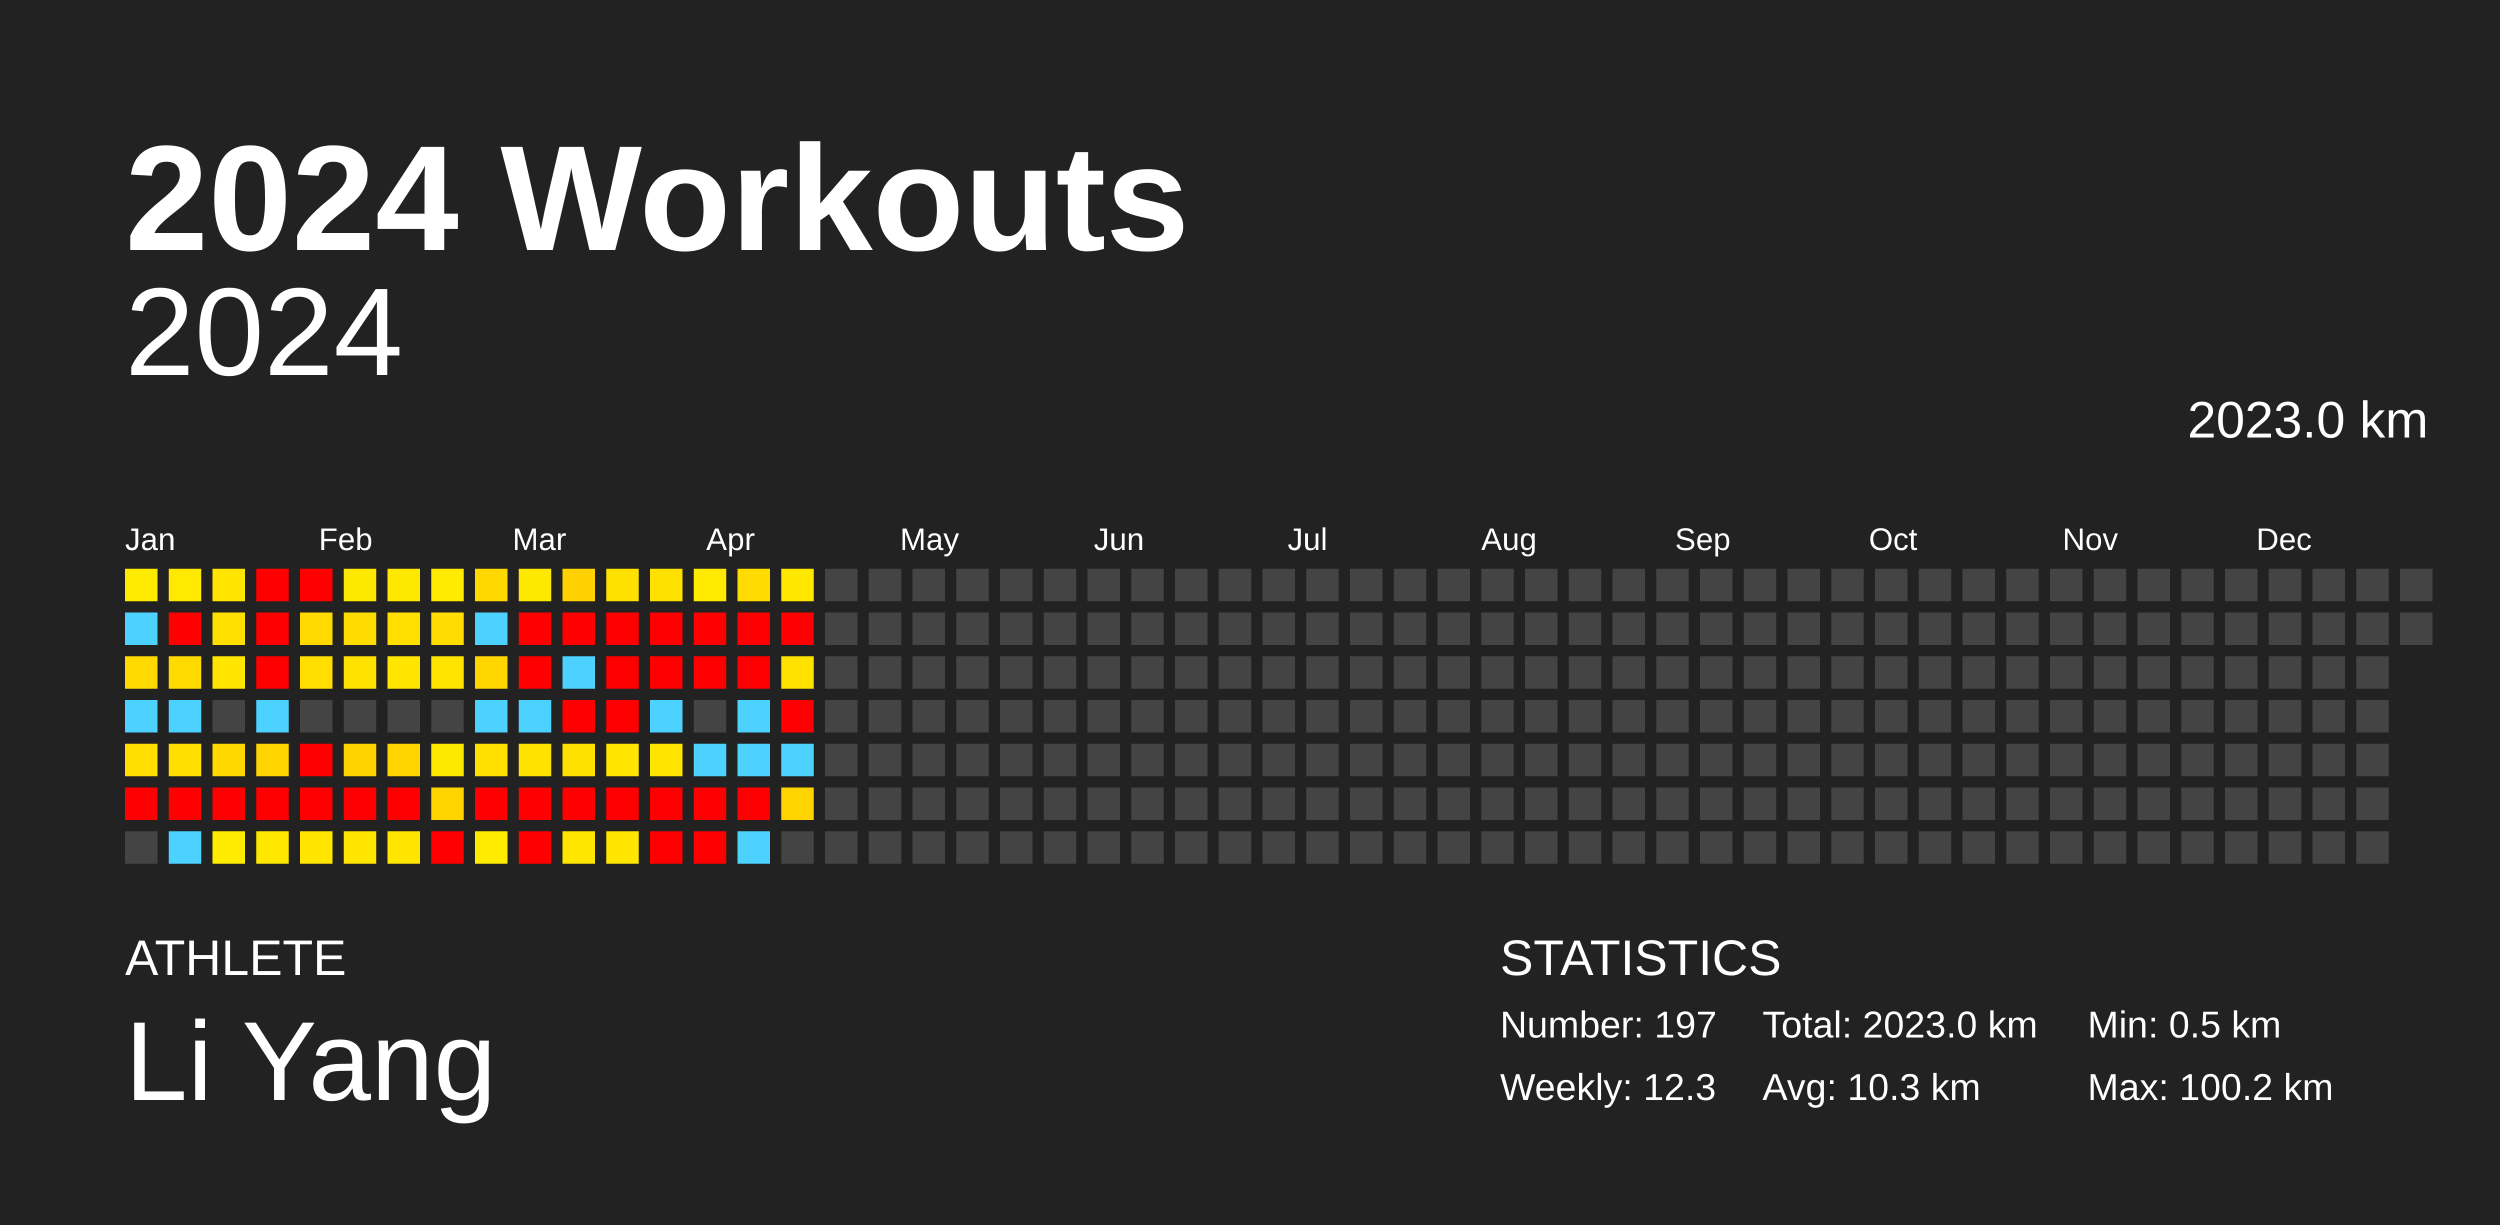
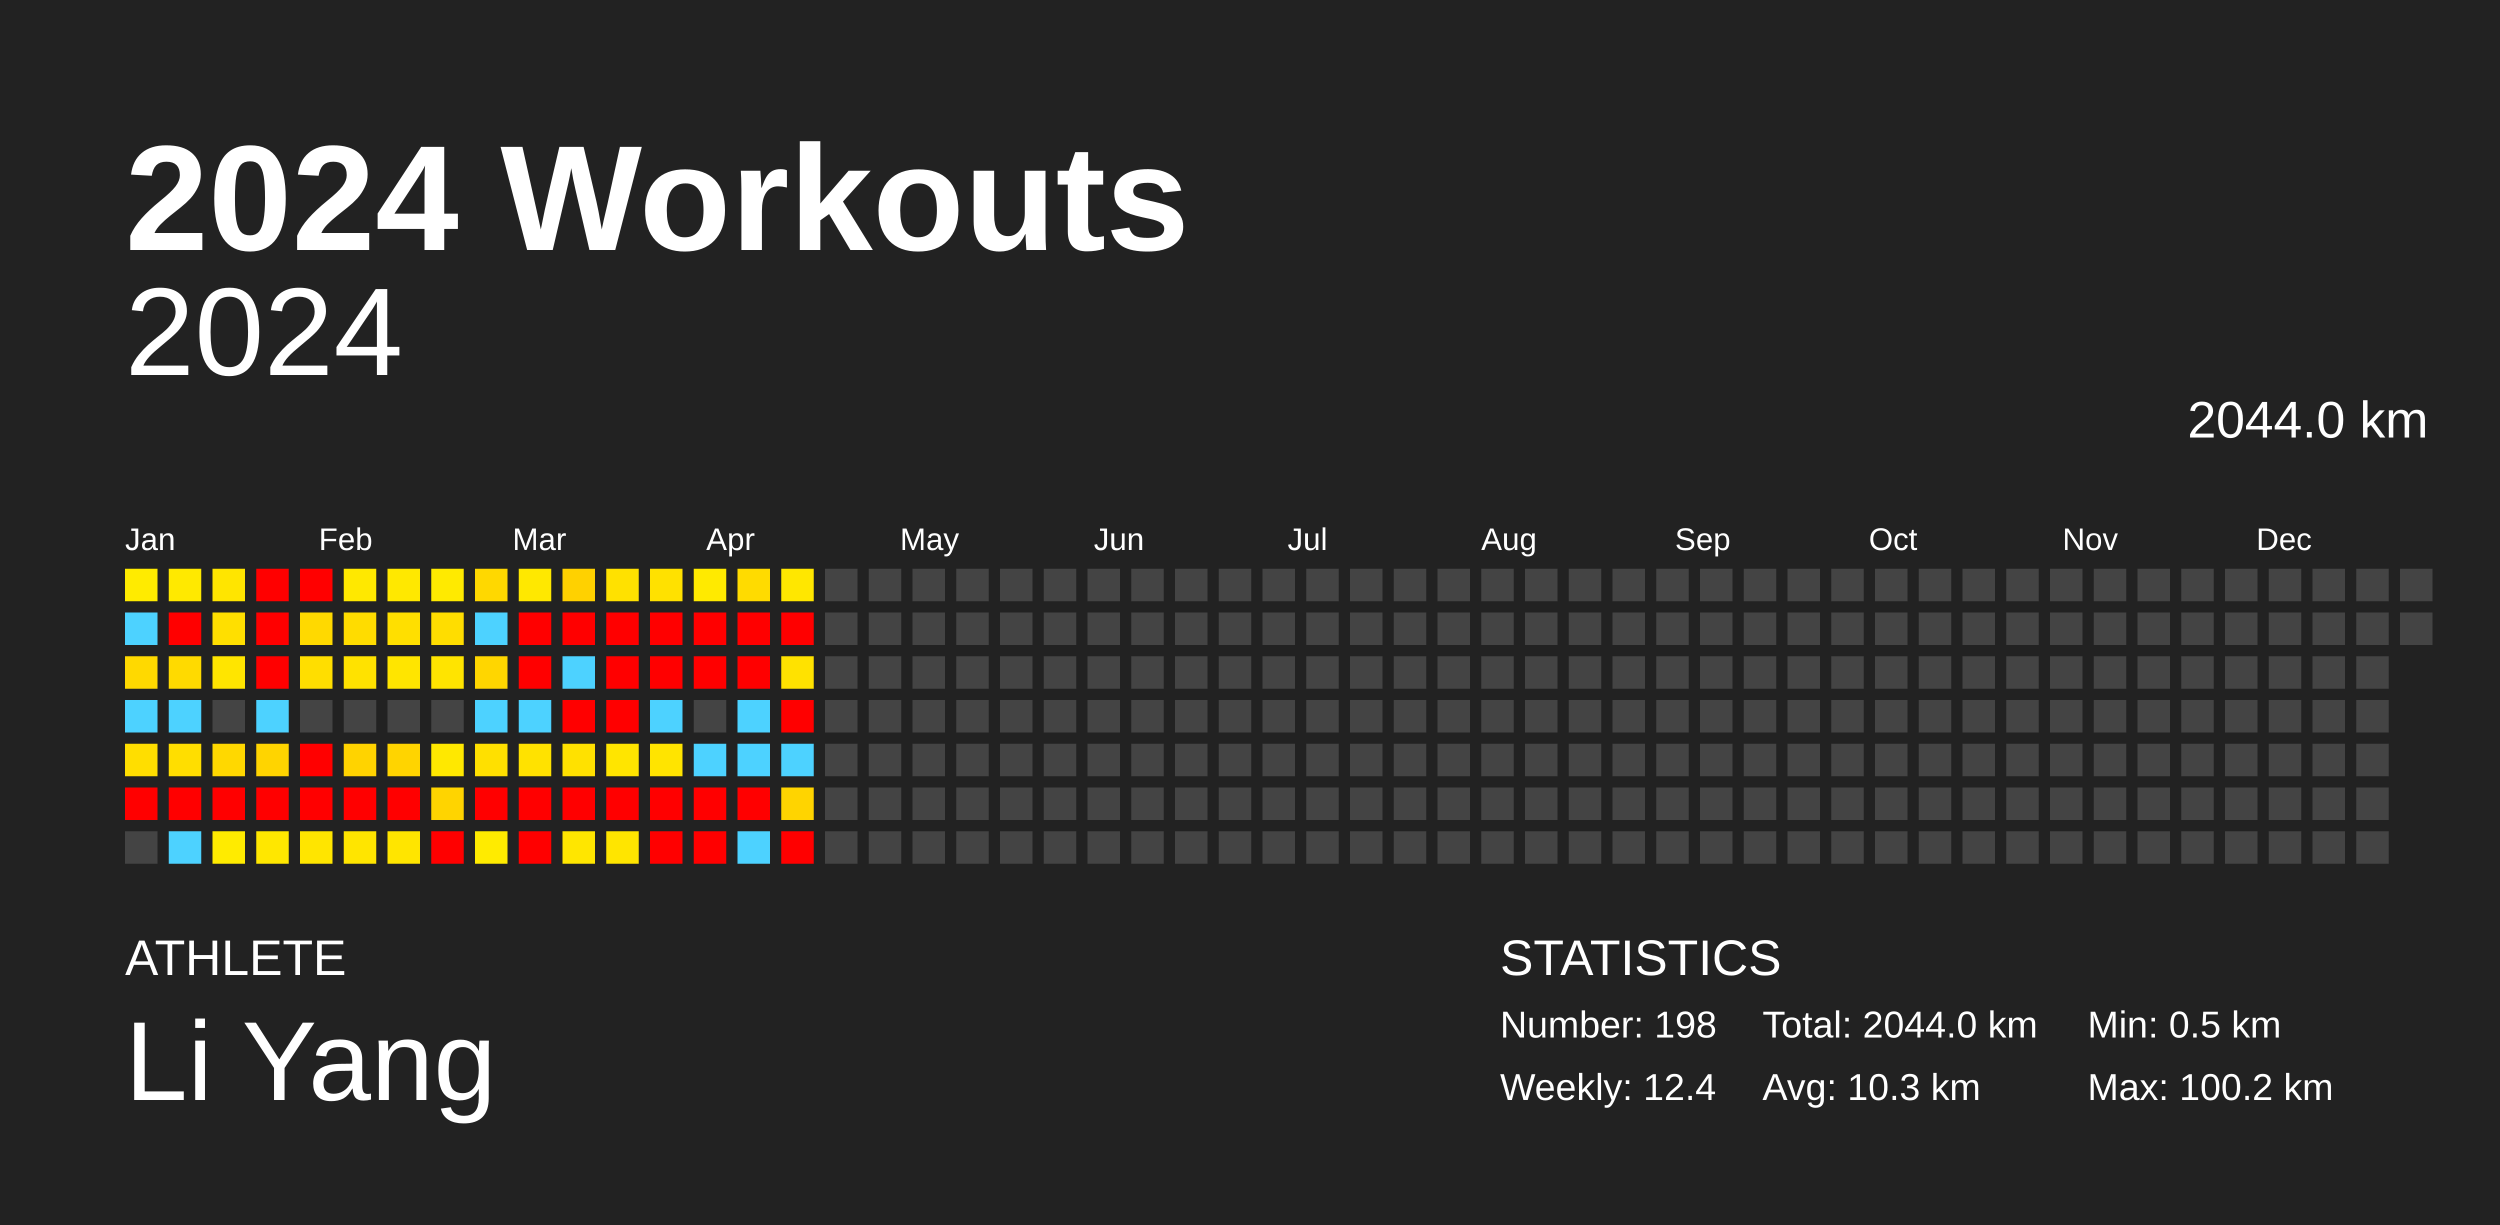
<svg xmlns="http://www.w3.org/2000/svg" baseProfile="full" height="98mm" version="1.1" viewBox="0,0,200,98" width="200mm">
  <defs />
  <rect fill="#222222" height="98" width="200" x="0" y="0" />
  <text fill="#FFFFFF" style="font-size:12px; font-family:Arial; font-weight:bold;" x="10" y="20">2024 Workouts</text>
  <text fill="#FFFFFF" style="font-size:4px; font-family:Arial" x="10" y="78">ATHLETE</text>
  <text fill="#FFFFFF" style="font-size:9px; font-family:Arial" x="10" y="88">Li Yang</text>
  <text fill="#FFFFFF" style="font-size:4px; font-family:Arial" x="120" y="78">STATISTICS</text>
-   <text fill="#FFFFFF" style="font-size:3px; font-family:Arial" x="120" y="83">Number: 197</text>
-   <text fill="#FFFFFF" style="font-size:3px; font-family:Arial" x="120" y="88">Weekly: 12.3</text>
-   <text fill="#FFFFFF" style="font-size:3px; font-family:Arial" x="141" y="83">Total: 2023.0 km</text>
+   <text fill="#FFFFFF" style="font-size:3px; font-family:Arial" x="120" y="83">Number: 198</text>
+   <text fill="#FFFFFF" style="font-size:3px; font-family:Arial" x="120" y="88">Weekly: 12.4</text>
+   <text fill="#FFFFFF" style="font-size:3px; font-family:Arial" x="141" y="83">Total: 2044.0 km</text>
  <text fill="#FFFFFF" style="font-size:3px; font-family:Arial" x="141" y="88">Avg: 10.3 km</text>
  <text fill="#FFFFFF" style="font-size:3px; font-family:Arial" x="167" y="83">Min: 0.5 km</text>
  <text fill="#FFFFFF" style="font-size:3px; font-family:Arial" x="167" y="88">Max: 100.2 km</text>
  <text alignment-baseline="hanging" fill="#FFFFFF" style="font-size:10.0px; font-family:Arial;" x="10" y="30">2024</text>
-   <text alignment-baseline="hanging" fill="#FFFFFF" style="font-size:4.125px; font-family:Arial;" x="175" y="35">2023.0 km</text>
+   <text alignment-baseline="hanging" fill="#FFFFFF" style="font-size:4.125px; font-family:Arial;" x="175" y="35">2044.0 km</text>
  <text fill="#FFFFFF" style="font-size:2.5px; font-family:Arial" x="10.0" y="44">Jan</text>
  <text fill="#FFFFFF" style="font-size:2.5px; font-family:Arial" x="25.5" y="44">Feb</text>
  <text fill="#FFFFFF" style="font-size:2.5px; font-family:Arial" x="41.0" y="44">Mar</text>
  <text fill="#FFFFFF" style="font-size:2.5px; font-family:Arial" x="56.5" y="44">Apr</text>
  <text fill="#FFFFFF" style="font-size:2.5px; font-family:Arial" x="72.0" y="44">May</text>
  <text fill="#FFFFFF" style="font-size:2.5px; font-family:Arial" x="87.5" y="44">Jun</text>
  <text fill="#FFFFFF" style="font-size:2.5px; font-family:Arial" x="103.0" y="44">Jul</text>
  <text fill="#FFFFFF" style="font-size:2.5px; font-family:Arial" x="118.5" y="44">Aug</text>
  <text fill="#FFFFFF" style="font-size:2.5px; font-family:Arial" x="134.0" y="44">Sep</text>
  <text fill="#FFFFFF" style="font-size:2.5px; font-family:Arial" x="149.5" y="44">Oct</text>
  <text fill="#FFFFFF" style="font-size:2.5px; font-family:Arial" x="165.0" y="44">Nov</text>
  <text fill="#FFFFFF" style="font-size:2.5px; font-family:Arial" x="180.5" y="44">Dec</text>
  <rect fill="#ffeb00" height="2.6" width="2.6" x="10.0" y="45.5" />
  <rect fill="#4dd2ff" height="2.6" width="2.6" x="10.0" y="49.0" />
  <rect fill="#ffd900" height="2.6" width="2.6" x="10.0" y="52.5" />
  <rect fill="#4dd2ff" height="2.6" width="2.6" x="10.0" y="56.0" />
  <rect fill="#ffde00" height="2.6" width="2.6" x="10.0" y="59.5" />
  <rect fill="red" height="2.6" width="2.6" x="10.0" y="63.0" />
  <rect fill="#444444" height="2.6" width="2.6" x="10.0" y="66.5" />
  <rect fill="#ffe900" height="2.6" width="2.6" x="13.5" y="45.5" />
  <rect fill="red" height="2.6" width="2.6" x="13.5" y="49.0" />
  <rect fill="#ffda00" height="2.6" width="2.6" x="13.5" y="52.5" />
  <rect fill="#4dd2ff" height="2.6" width="2.6" x="13.5" y="56.0" />
  <rect fill="#ffde00" height="2.6" width="2.6" x="13.5" y="59.5" />
  <rect fill="red" height="2.6" width="2.6" x="13.5" y="63.0" />
  <rect fill="#4dd2ff" height="2.6" width="2.6" x="13.5" y="66.5" />
  <rect fill="#ffe500" height="2.6" width="2.6" x="17.0" y="45.5" />
  <rect fill="#ffdf00" height="2.6" width="2.6" x="17.0" y="49.0" />
  <rect fill="#ffe500" height="2.6" width="2.6" x="17.0" y="52.5" />
  <rect fill="#444444" height="2.6" width="2.6" x="17.0" y="56.0" />
  <rect fill="#ffd800" height="2.6" width="2.6" x="17.0" y="59.5" />
  <rect fill="red" height="2.6" width="2.6" x="17.0" y="63.0" />
  <rect fill="#ffeb00" height="2.6" width="2.6" x="17.0" y="66.5" />
  <rect fill="red" height="2.6" width="2.6" x="20.5" y="45.5" />
  <rect fill="red" height="2.6" width="2.6" x="20.5" y="49.0" />
  <rect fill="red" height="2.6" width="2.6" x="20.5" y="52.5" />
  <rect fill="#4dd2ff" height="2.6" width="2.6" x="20.5" y="56.0" />
  <rect fill="#ffd400" height="2.6" width="2.6" x="20.5" y="59.5" />
  <rect fill="red" height="2.6" width="2.6" x="20.5" y="63.0" />
  <rect fill="#ffe700" height="2.6" width="2.6" x="20.5" y="66.5" />
  <rect fill="red" height="2.6" width="2.6" x="24.0" y="45.5" />
  <rect fill="#ffd900" height="2.6" width="2.6" x="24.0" y="49.0" />
  <rect fill="#ffde00" height="2.6" width="2.6" x="24.0" y="52.5" />
  <rect fill="#444444" height="2.6" width="2.6" x="24.0" y="56.0" />
  <rect fill="red" height="2.6" width="2.6" x="24.0" y="59.5" />
  <rect fill="red" height="2.6" width="2.6" x="24.0" y="63.0" />
  <rect fill="#ffe500" height="2.6" width="2.6" x="24.0" y="66.5" />
  <rect fill="#ffe800" height="2.6" width="2.6" x="27.5" y="45.5" />
  <rect fill="#ffdc00" height="2.6" width="2.6" x="27.5" y="49.0" />
  <rect fill="#ffe200" height="2.6" width="2.6" x="27.5" y="52.5" />
  <rect fill="#444444" height="2.6" width="2.6" x="27.5" y="56.0" />
  <rect fill="#ffd300" height="2.6" width="2.6" x="27.5" y="59.5" />
  <rect fill="red" height="2.6" width="2.6" x="27.5" y="63.0" />
  <rect fill="#ffe500" height="2.6" width="2.6" x="27.5" y="66.5" />
  <rect fill="#ffe800" height="2.6" width="2.6" x="31.0" y="45.5" />
  <rect fill="#ffdf00" height="2.6" width="2.6" x="31.0" y="49.0" />
  <rect fill="#ffe500" height="2.6" width="2.6" x="31.0" y="52.5" />
  <rect fill="#444444" height="2.6" width="2.6" x="31.0" y="56.0" />
  <rect fill="#ffd400" height="2.6" width="2.6" x="31.0" y="59.5" />
  <rect fill="red" height="2.6" width="2.6" x="31.0" y="63.0" />
  <rect fill="#ffe500" height="2.6" width="2.6" x="31.0" y="66.5" />
  <rect fill="#ffea00" height="2.6" width="2.6" x="34.5" y="45.5" />
  <rect fill="#ffdd00" height="2.6" width="2.6" x="34.5" y="49.0" />
  <rect fill="#ffe400" height="2.6" width="2.6" x="34.5" y="52.5" />
  <rect fill="#444444" height="2.6" width="2.6" x="34.5" y="56.0" />
  <rect fill="#ffe800" height="2.6" width="2.6" x="34.5" y="59.5" />
  <rect fill="#ffd400" height="2.6" width="2.6" x="34.5" y="63.0" />
  <rect fill="red" height="2.6" width="2.6" x="34.5" y="66.5" />
  <rect fill="#ffd800" height="2.6" width="2.6" x="38.0" y="45.5" />
  <rect fill="#4dd2ff" height="2.6" width="2.6" x="38.0" y="49.0" />
  <rect fill="#ffd600" height="2.6" width="2.6" x="38.0" y="52.5" />
  <rect fill="#4dd2ff" height="2.6" width="2.6" x="38.0" y="56.0" />
  <rect fill="#ffe000" height="2.6" width="2.6" x="38.0" y="59.5" />
  <rect fill="red" height="2.6" width="2.6" x="38.0" y="63.0" />
  <rect fill="#ffeb00" height="2.6" width="2.6" x="38.0" y="66.5" />
  <rect fill="#ffe800" height="2.6" width="2.6" x="41.5" y="45.5" />
  <rect fill="red" height="2.6" width="2.6" x="41.5" y="49.0" />
  <rect fill="red" height="2.6" width="2.6" x="41.5" y="52.5" />
  <rect fill="#4dd2ff" height="2.6" width="2.6" x="41.5" y="56.0" />
  <rect fill="#ffe200" height="2.6" width="2.6" x="41.5" y="59.5" />
  <rect fill="red" height="2.6" width="2.6" x="41.5" y="63.0" />
  <rect fill="red" height="2.6" width="2.6" x="41.5" y="66.5" />
  <rect fill="#ffd100" height="2.6" width="2.6" x="45.0" y="45.5" />
  <rect fill="red" height="2.6" width="2.6" x="45.0" y="49.0" />
  <rect fill="#4dd2ff" height="2.6" width="2.6" x="45.0" y="52.5" />
  <rect fill="red" height="2.6" width="2.6" x="45.0" y="56.0" />
  <rect fill="#ffe100" height="2.6" width="2.6" x="45.0" y="59.5" />
  <rect fill="red" height="2.6" width="2.6" x="45.0" y="63.0" />
  <rect fill="#ffe600" height="2.6" width="2.6" x="45.0" y="66.5" />
  <rect fill="#ffe100" height="2.6" width="2.6" x="48.5" y="45.5" />
  <rect fill="red" height="2.6" width="2.6" x="48.5" y="49.0" />
  <rect fill="red" height="2.6" width="2.6" x="48.5" y="52.5" />
  <rect fill="red" height="2.6" width="2.6" x="48.5" y="56.0" />
  <rect fill="#ffe500" height="2.6" width="2.6" x="48.5" y="59.5" />
  <rect fill="red" height="2.6" width="2.6" x="48.5" y="63.0" />
  <rect fill="#ffe500" height="2.6" width="2.6" x="48.5" y="66.5" />
  <rect fill="#ffe100" height="2.6" width="2.6" x="52.0" y="45.5" />
  <rect fill="red" height="2.6" width="2.6" x="52.0" y="49.0" />
  <rect fill="red" height="2.6" width="2.6" x="52.0" y="52.5" />
  <rect fill="#4dd2ff" height="2.6" width="2.6" x="52.0" y="56.0" />
  <rect fill="#ffe400" height="2.6" width="2.6" x="52.0" y="59.5" />
  <rect fill="red" height="2.6" width="2.6" x="52.0" y="63.0" />
  <rect fill="red" height="2.6" width="2.6" x="52.0" y="66.5" />
  <rect fill="#ffea00" height="2.6" width="2.6" x="55.5" y="45.5" />
  <rect fill="red" height="2.6" width="2.6" x="55.5" y="49.0" />
  <rect fill="red" height="2.6" width="2.6" x="55.5" y="52.5" />
  <rect fill="#444444" height="2.6" width="2.6" x="55.5" y="56.0" />
  <rect fill="#4dd2ff" height="2.6" width="2.6" x="55.5" y="59.5" />
  <rect fill="red" height="2.6" width="2.6" x="55.5" y="63.0" />
  <rect fill="red" height="2.6" width="2.6" x="55.5" y="66.5" />
  <rect fill="#ffdb00" height="2.6" width="2.6" x="59.0" y="45.5" />
  <rect fill="red" height="2.6" width="2.6" x="59.0" y="49.0" />
  <rect fill="red" height="2.6" width="2.6" x="59.0" y="52.5" />
  <rect fill="#4dd2ff" height="2.6" width="2.6" x="59.0" y="56.0" />
  <rect fill="#4dd2ff" height="2.6" width="2.6" x="59.0" y="59.5" />
  <rect fill="red" height="2.6" width="2.6" x="59.0" y="63.0" />
  <rect fill="#4dd2ff" height="2.6" width="2.6" x="59.0" y="66.5" />
  <rect fill="#ffe700" height="2.6" width="2.6" x="62.5" y="45.5" />
  <rect fill="red" height="2.6" width="2.6" x="62.5" y="49.0" />
  <rect fill="#ffe200" height="2.6" width="2.6" x="62.5" y="52.5" />
  <rect fill="red" height="2.6" width="2.6" x="62.5" y="56.0" />
  <rect fill="#4dd2ff" height="2.6" width="2.6" x="62.5" y="59.5" />
  <rect fill="#ffd400" height="2.6" width="2.6" x="62.5" y="63.0" />
-   <rect fill="#444444" height="2.6" width="2.6" x="62.5" y="66.5" />
+   <rect fill="red" height="2.6" width="2.6" x="62.5" y="66.5" />
  <rect fill="#444444" height="2.6" width="2.6" x="66.0" y="45.5" />
  <rect fill="#444444" height="2.6" width="2.6" x="66.0" y="49.0" />
  <rect fill="#444444" height="2.6" width="2.6" x="66.0" y="52.5" />
  <rect fill="#444444" height="2.6" width="2.6" x="66.0" y="56.0" />
  <rect fill="#444444" height="2.6" width="2.6" x="66.0" y="59.5" />
  <rect fill="#444444" height="2.6" width="2.6" x="66.0" y="63.0" />
  <rect fill="#444444" height="2.6" width="2.6" x="66.0" y="66.5" />
  <rect fill="#444444" height="2.6" width="2.6" x="69.5" y="45.5" />
  <rect fill="#444444" height="2.6" width="2.6" x="69.5" y="49.0" />
  <rect fill="#444444" height="2.6" width="2.6" x="69.5" y="52.5" />
  <rect fill="#444444" height="2.6" width="2.6" x="69.5" y="56.0" />
  <rect fill="#444444" height="2.6" width="2.6" x="69.5" y="59.5" />
  <rect fill="#444444" height="2.6" width="2.6" x="69.5" y="63.0" />
  <rect fill="#444444" height="2.6" width="2.6" x="69.5" y="66.5" />
  <rect fill="#444444" height="2.6" width="2.6" x="73.0" y="45.5" />
  <rect fill="#444444" height="2.6" width="2.6" x="73.0" y="49.0" />
  <rect fill="#444444" height="2.6" width="2.6" x="73.0" y="52.5" />
  <rect fill="#444444" height="2.6" width="2.6" x="73.0" y="56.0" />
  <rect fill="#444444" height="2.6" width="2.6" x="73.0" y="59.5" />
  <rect fill="#444444" height="2.6" width="2.6" x="73.0" y="63.0" />
  <rect fill="#444444" height="2.6" width="2.6" x="73.0" y="66.5" />
  <rect fill="#444444" height="2.6" width="2.6" x="76.5" y="45.5" />
  <rect fill="#444444" height="2.6" width="2.6" x="76.5" y="49.0" />
  <rect fill="#444444" height="2.6" width="2.6" x="76.5" y="52.5" />
  <rect fill="#444444" height="2.6" width="2.6" x="76.5" y="56.0" />
  <rect fill="#444444" height="2.6" width="2.6" x="76.5" y="59.5" />
  <rect fill="#444444" height="2.6" width="2.6" x="76.5" y="63.0" />
  <rect fill="#444444" height="2.6" width="2.6" x="76.5" y="66.5" />
  <rect fill="#444444" height="2.6" width="2.6" x="80.0" y="45.5" />
  <rect fill="#444444" height="2.6" width="2.6" x="80.0" y="49.0" />
  <rect fill="#444444" height="2.6" width="2.6" x="80.0" y="52.5" />
  <rect fill="#444444" height="2.6" width="2.6" x="80.0" y="56.0" />
  <rect fill="#444444" height="2.6" width="2.6" x="80.0" y="59.5" />
  <rect fill="#444444" height="2.6" width="2.6" x="80.0" y="63.0" />
  <rect fill="#444444" height="2.6" width="2.6" x="80.0" y="66.5" />
  <rect fill="#444444" height="2.6" width="2.6" x="83.5" y="45.5" />
  <rect fill="#444444" height="2.6" width="2.6" x="83.5" y="49.0" />
  <rect fill="#444444" height="2.6" width="2.6" x="83.5" y="52.5" />
  <rect fill="#444444" height="2.6" width="2.6" x="83.5" y="56.0" />
  <rect fill="#444444" height="2.6" width="2.6" x="83.5" y="59.5" />
  <rect fill="#444444" height="2.6" width="2.6" x="83.5" y="63.0" />
  <rect fill="#444444" height="2.6" width="2.6" x="83.5" y="66.5" />
  <rect fill="#444444" height="2.6" width="2.6" x="87.0" y="45.5" />
  <rect fill="#444444" height="2.6" width="2.6" x="87.0" y="49.0" />
  <rect fill="#444444" height="2.6" width="2.6" x="87.0" y="52.5" />
  <rect fill="#444444" height="2.6" width="2.6" x="87.0" y="56.0" />
  <rect fill="#444444" height="2.6" width="2.6" x="87.0" y="59.5" />
  <rect fill="#444444" height="2.6" width="2.6" x="87.0" y="63.0" />
  <rect fill="#444444" height="2.6" width="2.6" x="87.0" y="66.5" />
  <rect fill="#444444" height="2.6" width="2.6" x="90.5" y="45.5" />
  <rect fill="#444444" height="2.6" width="2.6" x="90.5" y="49.0" />
  <rect fill="#444444" height="2.6" width="2.6" x="90.5" y="52.5" />
  <rect fill="#444444" height="2.6" width="2.6" x="90.5" y="56.0" />
  <rect fill="#444444" height="2.6" width="2.6" x="90.5" y="59.5" />
  <rect fill="#444444" height="2.6" width="2.6" x="90.5" y="63.0" />
  <rect fill="#444444" height="2.6" width="2.6" x="90.5" y="66.5" />
  <rect fill="#444444" height="2.6" width="2.6" x="94.0" y="45.5" />
  <rect fill="#444444" height="2.6" width="2.6" x="94.0" y="49.0" />
  <rect fill="#444444" height="2.6" width="2.6" x="94.0" y="52.5" />
  <rect fill="#444444" height="2.6" width="2.6" x="94.0" y="56.0" />
  <rect fill="#444444" height="2.6" width="2.6" x="94.0" y="59.5" />
  <rect fill="#444444" height="2.6" width="2.6" x="94.0" y="63.0" />
  <rect fill="#444444" height="2.6" width="2.6" x="94.0" y="66.5" />
  <rect fill="#444444" height="2.6" width="2.6" x="97.5" y="45.5" />
  <rect fill="#444444" height="2.6" width="2.6" x="97.5" y="49.0" />
  <rect fill="#444444" height="2.6" width="2.6" x="97.5" y="52.5" />
  <rect fill="#444444" height="2.6" width="2.6" x="97.5" y="56.0" />
  <rect fill="#444444" height="2.6" width="2.6" x="97.5" y="59.5" />
  <rect fill="#444444" height="2.6" width="2.6" x="97.5" y="63.0" />
  <rect fill="#444444" height="2.6" width="2.6" x="97.5" y="66.5" />
  <rect fill="#444444" height="2.6" width="2.6" x="101.0" y="45.5" />
  <rect fill="#444444" height="2.6" width="2.6" x="101.0" y="49.0" />
  <rect fill="#444444" height="2.6" width="2.6" x="101.0" y="52.5" />
  <rect fill="#444444" height="2.6" width="2.6" x="101.0" y="56.0" />
  <rect fill="#444444" height="2.6" width="2.6" x="101.0" y="59.5" />
  <rect fill="#444444" height="2.6" width="2.6" x="101.0" y="63.0" />
  <rect fill="#444444" height="2.6" width="2.6" x="101.0" y="66.5" />
  <rect fill="#444444" height="2.6" width="2.6" x="104.5" y="45.5" />
  <rect fill="#444444" height="2.6" width="2.6" x="104.5" y="49.0" />
  <rect fill="#444444" height="2.6" width="2.6" x="104.5" y="52.5" />
  <rect fill="#444444" height="2.6" width="2.6" x="104.5" y="56.0" />
  <rect fill="#444444" height="2.6" width="2.6" x="104.5" y="59.5" />
  <rect fill="#444444" height="2.6" width="2.6" x="104.5" y="63.0" />
  <rect fill="#444444" height="2.6" width="2.6" x="104.5" y="66.5" />
  <rect fill="#444444" height="2.6" width="2.6" x="108.0" y="45.5" />
  <rect fill="#444444" height="2.6" width="2.6" x="108.0" y="49.0" />
  <rect fill="#444444" height="2.6" width="2.6" x="108.0" y="52.5" />
  <rect fill="#444444" height="2.6" width="2.6" x="108.0" y="56.0" />
  <rect fill="#444444" height="2.6" width="2.6" x="108.0" y="59.5" />
  <rect fill="#444444" height="2.6" width="2.6" x="108.0" y="63.0" />
  <rect fill="#444444" height="2.6" width="2.6" x="108.0" y="66.5" />
  <rect fill="#444444" height="2.6" width="2.6" x="111.5" y="45.5" />
  <rect fill="#444444" height="2.6" width="2.6" x="111.5" y="49.0" />
  <rect fill="#444444" height="2.6" width="2.6" x="111.5" y="52.5" />
  <rect fill="#444444" height="2.6" width="2.6" x="111.5" y="56.0" />
  <rect fill="#444444" height="2.6" width="2.6" x="111.5" y="59.5" />
  <rect fill="#444444" height="2.6" width="2.6" x="111.5" y="63.0" />
  <rect fill="#444444" height="2.6" width="2.6" x="111.5" y="66.5" />
  <rect fill="#444444" height="2.6" width="2.6" x="115.0" y="45.5" />
  <rect fill="#444444" height="2.6" width="2.6" x="115.0" y="49.0" />
  <rect fill="#444444" height="2.6" width="2.6" x="115.0" y="52.5" />
  <rect fill="#444444" height="2.6" width="2.6" x="115.0" y="56.0" />
  <rect fill="#444444" height="2.6" width="2.6" x="115.0" y="59.5" />
  <rect fill="#444444" height="2.6" width="2.6" x="115.0" y="63.0" />
  <rect fill="#444444" height="2.6" width="2.6" x="115.0" y="66.5" />
  <rect fill="#444444" height="2.6" width="2.6" x="118.5" y="45.5" />
  <rect fill="#444444" height="2.6" width="2.6" x="118.5" y="49.0" />
  <rect fill="#444444" height="2.6" width="2.6" x="118.5" y="52.5" />
  <rect fill="#444444" height="2.6" width="2.6" x="118.5" y="56.0" />
  <rect fill="#444444" height="2.6" width="2.6" x="118.5" y="59.5" />
  <rect fill="#444444" height="2.6" width="2.6" x="118.5" y="63.0" />
  <rect fill="#444444" height="2.6" width="2.6" x="118.5" y="66.5" />
  <rect fill="#444444" height="2.6" width="2.6" x="122.0" y="45.5" />
  <rect fill="#444444" height="2.6" width="2.6" x="122.0" y="49.0" />
  <rect fill="#444444" height="2.6" width="2.6" x="122.0" y="52.5" />
  <rect fill="#444444" height="2.6" width="2.6" x="122.0" y="56.0" />
  <rect fill="#444444" height="2.6" width="2.6" x="122.0" y="59.5" />
  <rect fill="#444444" height="2.6" width="2.6" x="122.0" y="63.0" />
  <rect fill="#444444" height="2.6" width="2.6" x="122.0" y="66.5" />
  <rect fill="#444444" height="2.6" width="2.6" x="125.5" y="45.5" />
  <rect fill="#444444" height="2.6" width="2.6" x="125.5" y="49.0" />
  <rect fill="#444444" height="2.6" width="2.6" x="125.5" y="52.5" />
  <rect fill="#444444" height="2.6" width="2.6" x="125.5" y="56.0" />
  <rect fill="#444444" height="2.6" width="2.6" x="125.5" y="59.5" />
  <rect fill="#444444" height="2.6" width="2.6" x="125.5" y="63.0" />
  <rect fill="#444444" height="2.6" width="2.6" x="125.5" y="66.5" />
  <rect fill="#444444" height="2.6" width="2.6" x="129.0" y="45.5" />
  <rect fill="#444444" height="2.6" width="2.6" x="129.0" y="49.0" />
  <rect fill="#444444" height="2.6" width="2.6" x="129.0" y="52.5" />
  <rect fill="#444444" height="2.6" width="2.6" x="129.0" y="56.0" />
  <rect fill="#444444" height="2.6" width="2.6" x="129.0" y="59.5" />
  <rect fill="#444444" height="2.6" width="2.6" x="129.0" y="63.0" />
  <rect fill="#444444" height="2.6" width="2.6" x="129.0" y="66.5" />
  <rect fill="#444444" height="2.6" width="2.6" x="132.5" y="45.5" />
  <rect fill="#444444" height="2.6" width="2.6" x="132.5" y="49.0" />
  <rect fill="#444444" height="2.6" width="2.6" x="132.5" y="52.5" />
  <rect fill="#444444" height="2.6" width="2.6" x="132.5" y="56.0" />
  <rect fill="#444444" height="2.6" width="2.6" x="132.5" y="59.5" />
  <rect fill="#444444" height="2.6" width="2.6" x="132.5" y="63.0" />
  <rect fill="#444444" height="2.6" width="2.6" x="132.5" y="66.5" />
  <rect fill="#444444" height="2.6" width="2.6" x="136.0" y="45.5" />
  <rect fill="#444444" height="2.6" width="2.6" x="136.0" y="49.0" />
  <rect fill="#444444" height="2.6" width="2.6" x="136.0" y="52.5" />
  <rect fill="#444444" height="2.6" width="2.6" x="136.0" y="56.0" />
  <rect fill="#444444" height="2.6" width="2.6" x="136.0" y="59.5" />
  <rect fill="#444444" height="2.6" width="2.6" x="136.0" y="63.0" />
  <rect fill="#444444" height="2.6" width="2.6" x="136.0" y="66.5" />
  <rect fill="#444444" height="2.6" width="2.6" x="139.5" y="45.5" />
  <rect fill="#444444" height="2.6" width="2.6" x="139.5" y="49.0" />
  <rect fill="#444444" height="2.6" width="2.6" x="139.5" y="52.5" />
  <rect fill="#444444" height="2.6" width="2.6" x="139.5" y="56.0" />
  <rect fill="#444444" height="2.6" width="2.6" x="139.5" y="59.5" />
  <rect fill="#444444" height="2.6" width="2.6" x="139.5" y="63.0" />
  <rect fill="#444444" height="2.6" width="2.6" x="139.5" y="66.5" />
  <rect fill="#444444" height="2.6" width="2.6" x="143.0" y="45.5" />
  <rect fill="#444444" height="2.6" width="2.6" x="143.0" y="49.0" />
  <rect fill="#444444" height="2.6" width="2.6" x="143.0" y="52.5" />
  <rect fill="#444444" height="2.6" width="2.6" x="143.0" y="56.0" />
  <rect fill="#444444" height="2.6" width="2.6" x="143.0" y="59.5" />
  <rect fill="#444444" height="2.6" width="2.6" x="143.0" y="63.0" />
  <rect fill="#444444" height="2.6" width="2.6" x="143.0" y="66.5" />
  <rect fill="#444444" height="2.6" width="2.6" x="146.5" y="45.5" />
  <rect fill="#444444" height="2.6" width="2.6" x="146.5" y="49.0" />
  <rect fill="#444444" height="2.6" width="2.6" x="146.5" y="52.5" />
  <rect fill="#444444" height="2.6" width="2.6" x="146.5" y="56.0" />
  <rect fill="#444444" height="2.6" width="2.6" x="146.5" y="59.5" />
  <rect fill="#444444" height="2.6" width="2.6" x="146.5" y="63.0" />
  <rect fill="#444444" height="2.6" width="2.6" x="146.5" y="66.5" />
  <rect fill="#444444" height="2.6" width="2.6" x="150.0" y="45.5" />
  <rect fill="#444444" height="2.6" width="2.6" x="150.0" y="49.0" />
  <rect fill="#444444" height="2.6" width="2.6" x="150.0" y="52.5" />
  <rect fill="#444444" height="2.6" width="2.6" x="150.0" y="56.0" />
  <rect fill="#444444" height="2.6" width="2.6" x="150.0" y="59.5" />
  <rect fill="#444444" height="2.6" width="2.6" x="150.0" y="63.0" />
  <rect fill="#444444" height="2.6" width="2.6" x="150.0" y="66.5" />
  <rect fill="#444444" height="2.6" width="2.6" x="153.5" y="45.5" />
  <rect fill="#444444" height="2.6" width="2.6" x="153.5" y="49.0" />
  <rect fill="#444444" height="2.6" width="2.6" x="153.5" y="52.5" />
  <rect fill="#444444" height="2.6" width="2.6" x="153.5" y="56.0" />
  <rect fill="#444444" height="2.6" width="2.6" x="153.5" y="59.5" />
  <rect fill="#444444" height="2.6" width="2.6" x="153.5" y="63.0" />
  <rect fill="#444444" height="2.6" width="2.6" x="153.5" y="66.5" />
  <rect fill="#444444" height="2.6" width="2.6" x="157.0" y="45.5" />
  <rect fill="#444444" height="2.6" width="2.6" x="157.0" y="49.0" />
  <rect fill="#444444" height="2.6" width="2.6" x="157.0" y="52.5" />
  <rect fill="#444444" height="2.6" width="2.6" x="157.0" y="56.0" />
  <rect fill="#444444" height="2.6" width="2.6" x="157.0" y="59.5" />
  <rect fill="#444444" height="2.6" width="2.6" x="157.0" y="63.0" />
  <rect fill="#444444" height="2.6" width="2.6" x="157.0" y="66.5" />
  <rect fill="#444444" height="2.6" width="2.6" x="160.5" y="45.5" />
  <rect fill="#444444" height="2.6" width="2.6" x="160.5" y="49.0" />
  <rect fill="#444444" height="2.6" width="2.6" x="160.5" y="52.5" />
  <rect fill="#444444" height="2.6" width="2.6" x="160.5" y="56.0" />
  <rect fill="#444444" height="2.6" width="2.6" x="160.5" y="59.5" />
  <rect fill="#444444" height="2.6" width="2.6" x="160.5" y="63.0" />
  <rect fill="#444444" height="2.6" width="2.6" x="160.5" y="66.5" />
  <rect fill="#444444" height="2.6" width="2.6" x="164.0" y="45.5" />
  <rect fill="#444444" height="2.6" width="2.6" x="164.0" y="49.0" />
  <rect fill="#444444" height="2.6" width="2.6" x="164.0" y="52.5" />
  <rect fill="#444444" height="2.6" width="2.6" x="164.0" y="56.0" />
  <rect fill="#444444" height="2.6" width="2.6" x="164.0" y="59.5" />
  <rect fill="#444444" height="2.6" width="2.6" x="164.0" y="63.0" />
  <rect fill="#444444" height="2.6" width="2.6" x="164.0" y="66.5" />
  <rect fill="#444444" height="2.6" width="2.6" x="167.5" y="45.5" />
  <rect fill="#444444" height="2.6" width="2.6" x="167.5" y="49.0" />
  <rect fill="#444444" height="2.6" width="2.6" x="167.5" y="52.5" />
  <rect fill="#444444" height="2.6" width="2.6" x="167.5" y="56.0" />
  <rect fill="#444444" height="2.6" width="2.6" x="167.5" y="59.5" />
  <rect fill="#444444" height="2.6" width="2.6" x="167.5" y="63.0" />
  <rect fill="#444444" height="2.6" width="2.6" x="167.5" y="66.5" />
  <rect fill="#444444" height="2.6" width="2.6" x="171.0" y="45.5" />
  <rect fill="#444444" height="2.6" width="2.6" x="171.0" y="49.0" />
  <rect fill="#444444" height="2.6" width="2.6" x="171.0" y="52.5" />
  <rect fill="#444444" height="2.6" width="2.6" x="171.0" y="56.0" />
  <rect fill="#444444" height="2.6" width="2.6" x="171.0" y="59.5" />
  <rect fill="#444444" height="2.6" width="2.6" x="171.0" y="63.0" />
  <rect fill="#444444" height="2.6" width="2.6" x="171.0" y="66.5" />
  <rect fill="#444444" height="2.6" width="2.6" x="174.5" y="45.5" />
  <rect fill="#444444" height="2.6" width="2.6" x="174.5" y="49.0" />
  <rect fill="#444444" height="2.6" width="2.6" x="174.5" y="52.5" />
  <rect fill="#444444" height="2.6" width="2.6" x="174.5" y="56.0" />
  <rect fill="#444444" height="2.6" width="2.6" x="174.5" y="59.5" />
  <rect fill="#444444" height="2.6" width="2.6" x="174.5" y="63.0" />
  <rect fill="#444444" height="2.6" width="2.6" x="174.5" y="66.5" />
  <rect fill="#444444" height="2.6" width="2.6" x="178.0" y="45.5" />
  <rect fill="#444444" height="2.6" width="2.6" x="178.0" y="49.0" />
  <rect fill="#444444" height="2.6" width="2.6" x="178.0" y="52.5" />
  <rect fill="#444444" height="2.6" width="2.6" x="178.0" y="56.0" />
  <rect fill="#444444" height="2.6" width="2.6" x="178.0" y="59.5" />
  <rect fill="#444444" height="2.6" width="2.6" x="178.0" y="63.0" />
  <rect fill="#444444" height="2.6" width="2.6" x="178.0" y="66.5" />
  <rect fill="#444444" height="2.6" width="2.6" x="181.5" y="45.5" />
  <rect fill="#444444" height="2.6" width="2.6" x="181.5" y="49.0" />
  <rect fill="#444444" height="2.6" width="2.6" x="181.5" y="52.5" />
  <rect fill="#444444" height="2.6" width="2.6" x="181.5" y="56.0" />
  <rect fill="#444444" height="2.6" width="2.6" x="181.5" y="59.5" />
  <rect fill="#444444" height="2.6" width="2.6" x="181.5" y="63.0" />
  <rect fill="#444444" height="2.6" width="2.6" x="181.5" y="66.5" />
  <rect fill="#444444" height="2.6" width="2.6" x="185.0" y="45.5" />
  <rect fill="#444444" height="2.6" width="2.6" x="185.0" y="49.0" />
  <rect fill="#444444" height="2.6" width="2.6" x="185.0" y="52.5" />
  <rect fill="#444444" height="2.6" width="2.6" x="185.0" y="56.0" />
  <rect fill="#444444" height="2.6" width="2.6" x="185.0" y="59.5" />
  <rect fill="#444444" height="2.6" width="2.6" x="185.0" y="63.0" />
  <rect fill="#444444" height="2.6" width="2.6" x="185.0" y="66.5" />
  <rect fill="#444444" height="2.6" width="2.6" x="188.5" y="45.5" />
  <rect fill="#444444" height="2.6" width="2.6" x="188.5" y="49.0" />
  <rect fill="#444444" height="2.6" width="2.6" x="188.5" y="52.5" />
  <rect fill="#444444" height="2.6" width="2.6" x="188.5" y="56.0" />
  <rect fill="#444444" height="2.6" width="2.6" x="188.5" y="59.5" />
  <rect fill="#444444" height="2.6" width="2.6" x="188.5" y="63.0" />
  <rect fill="#444444" height="2.6" width="2.6" x="188.5" y="66.5" />
  <rect fill="#444444" height="2.6" width="2.6" x="192.0" y="45.5" />
  <rect fill="#444444" height="2.6" width="2.6" x="192.0" y="49.0" />
</svg>
